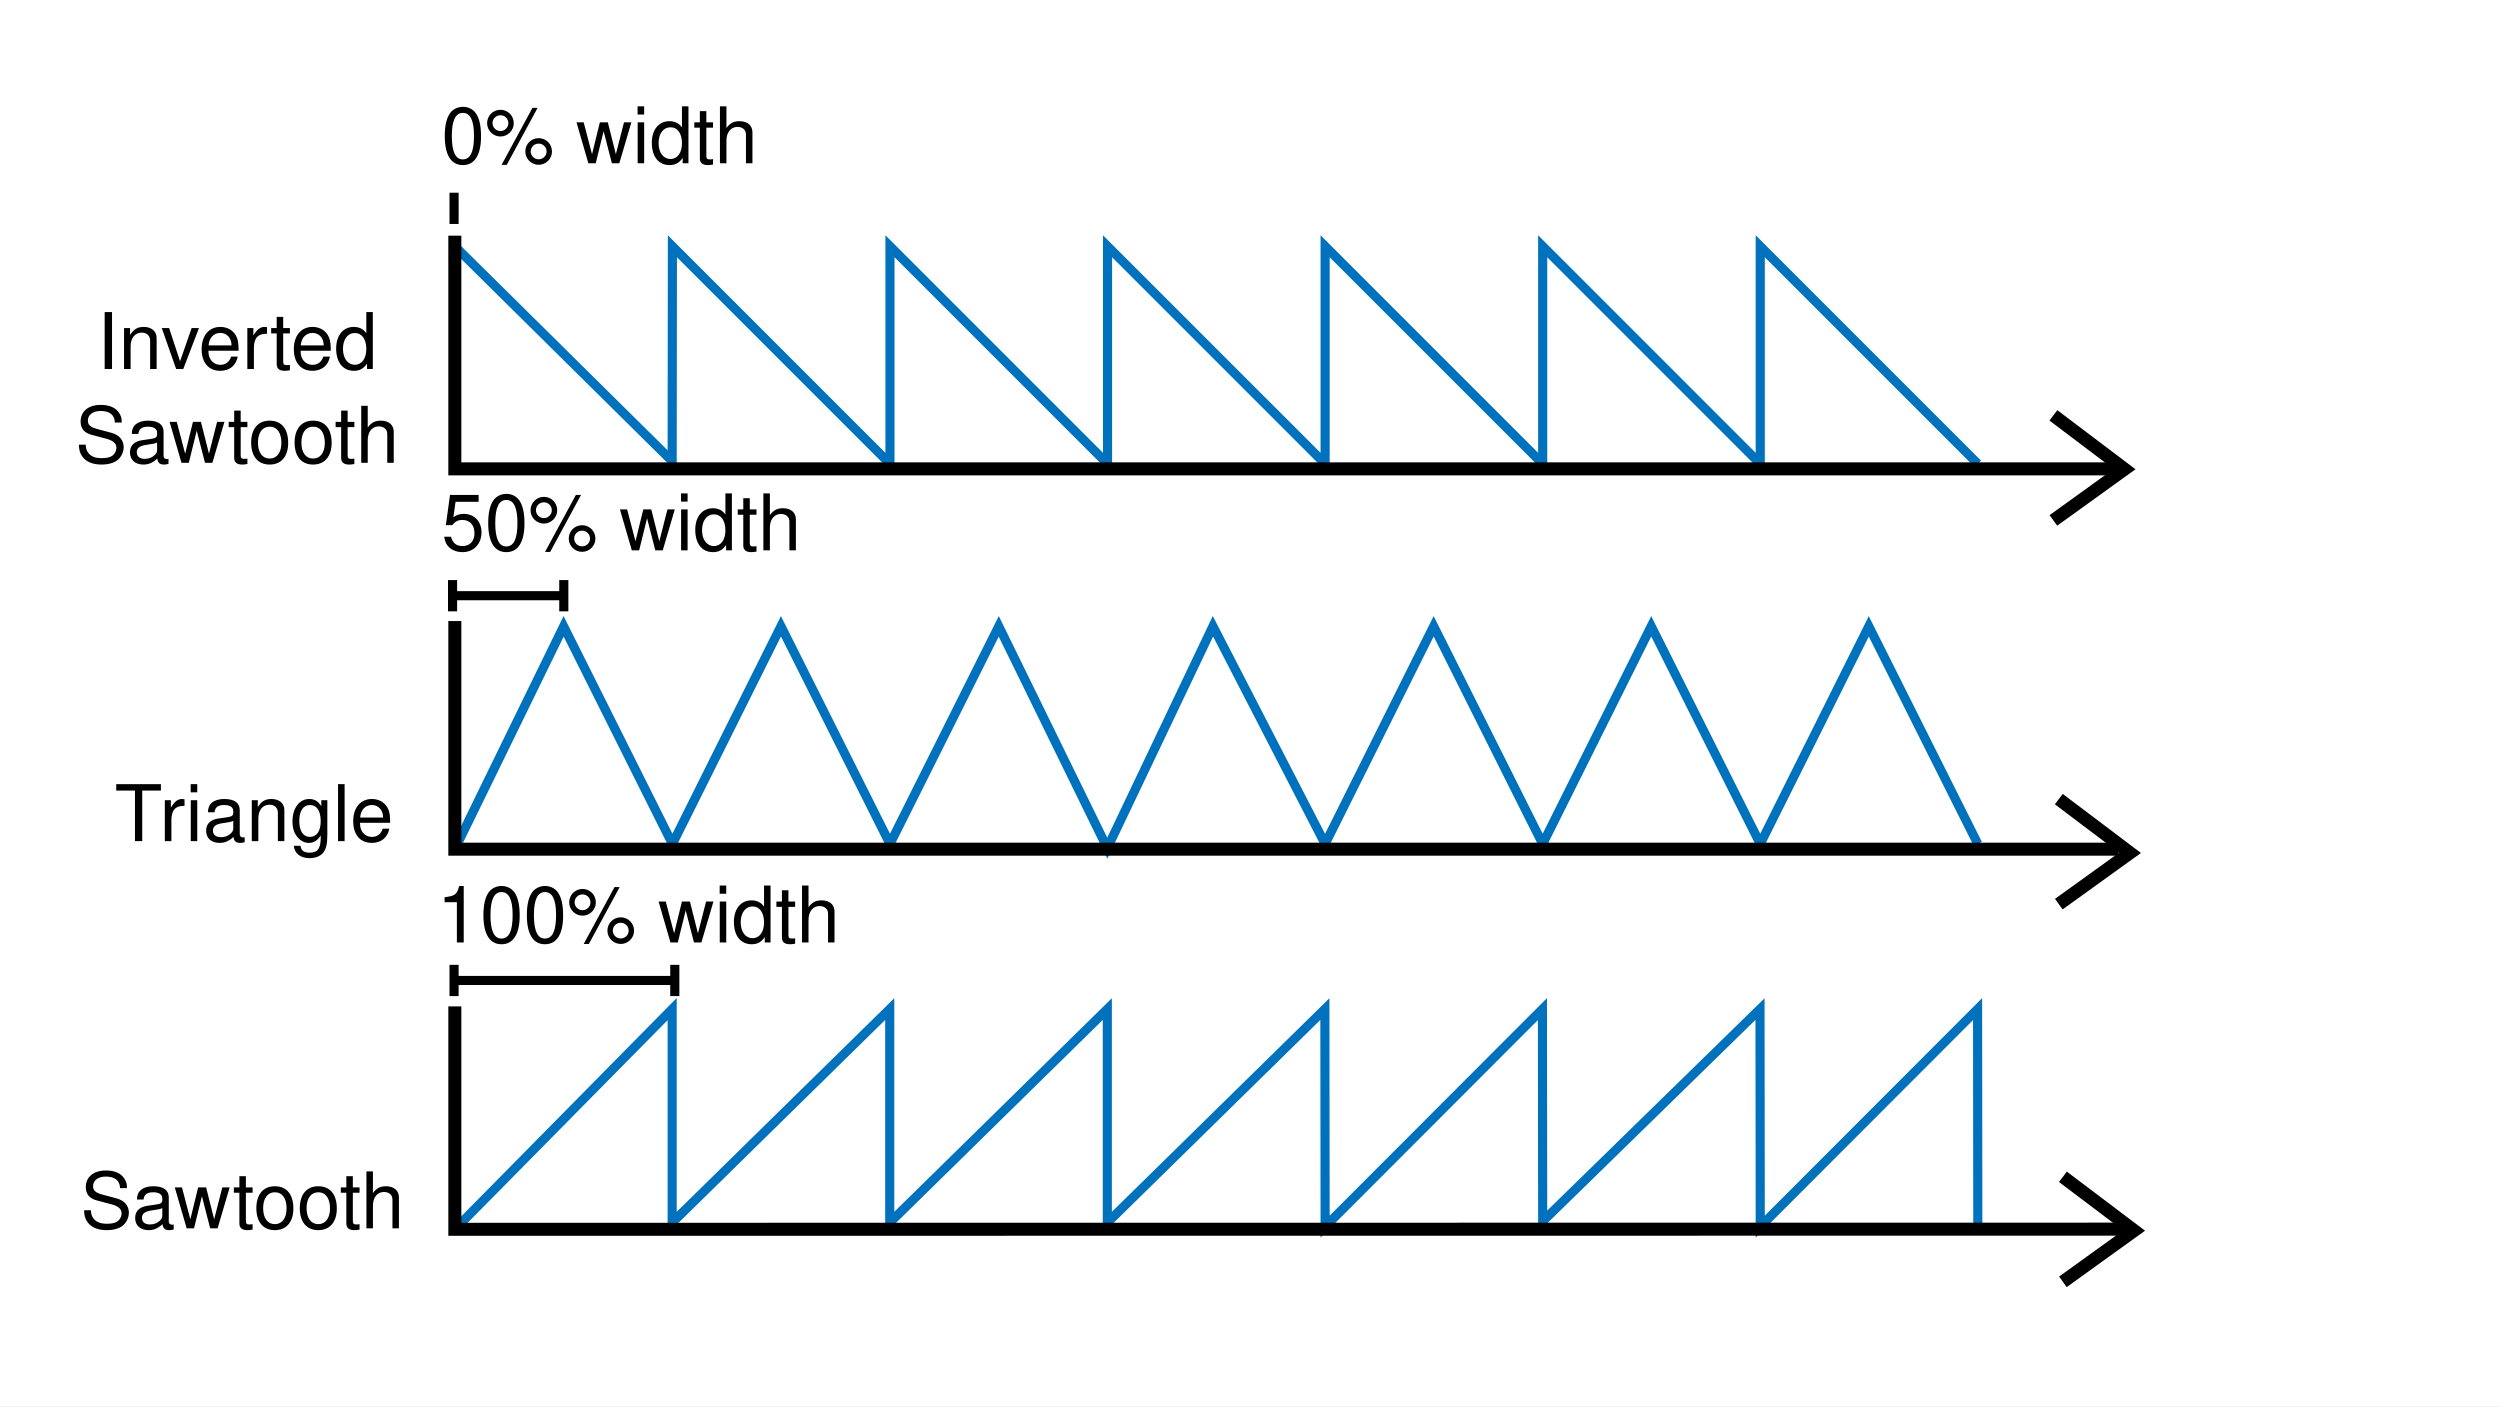
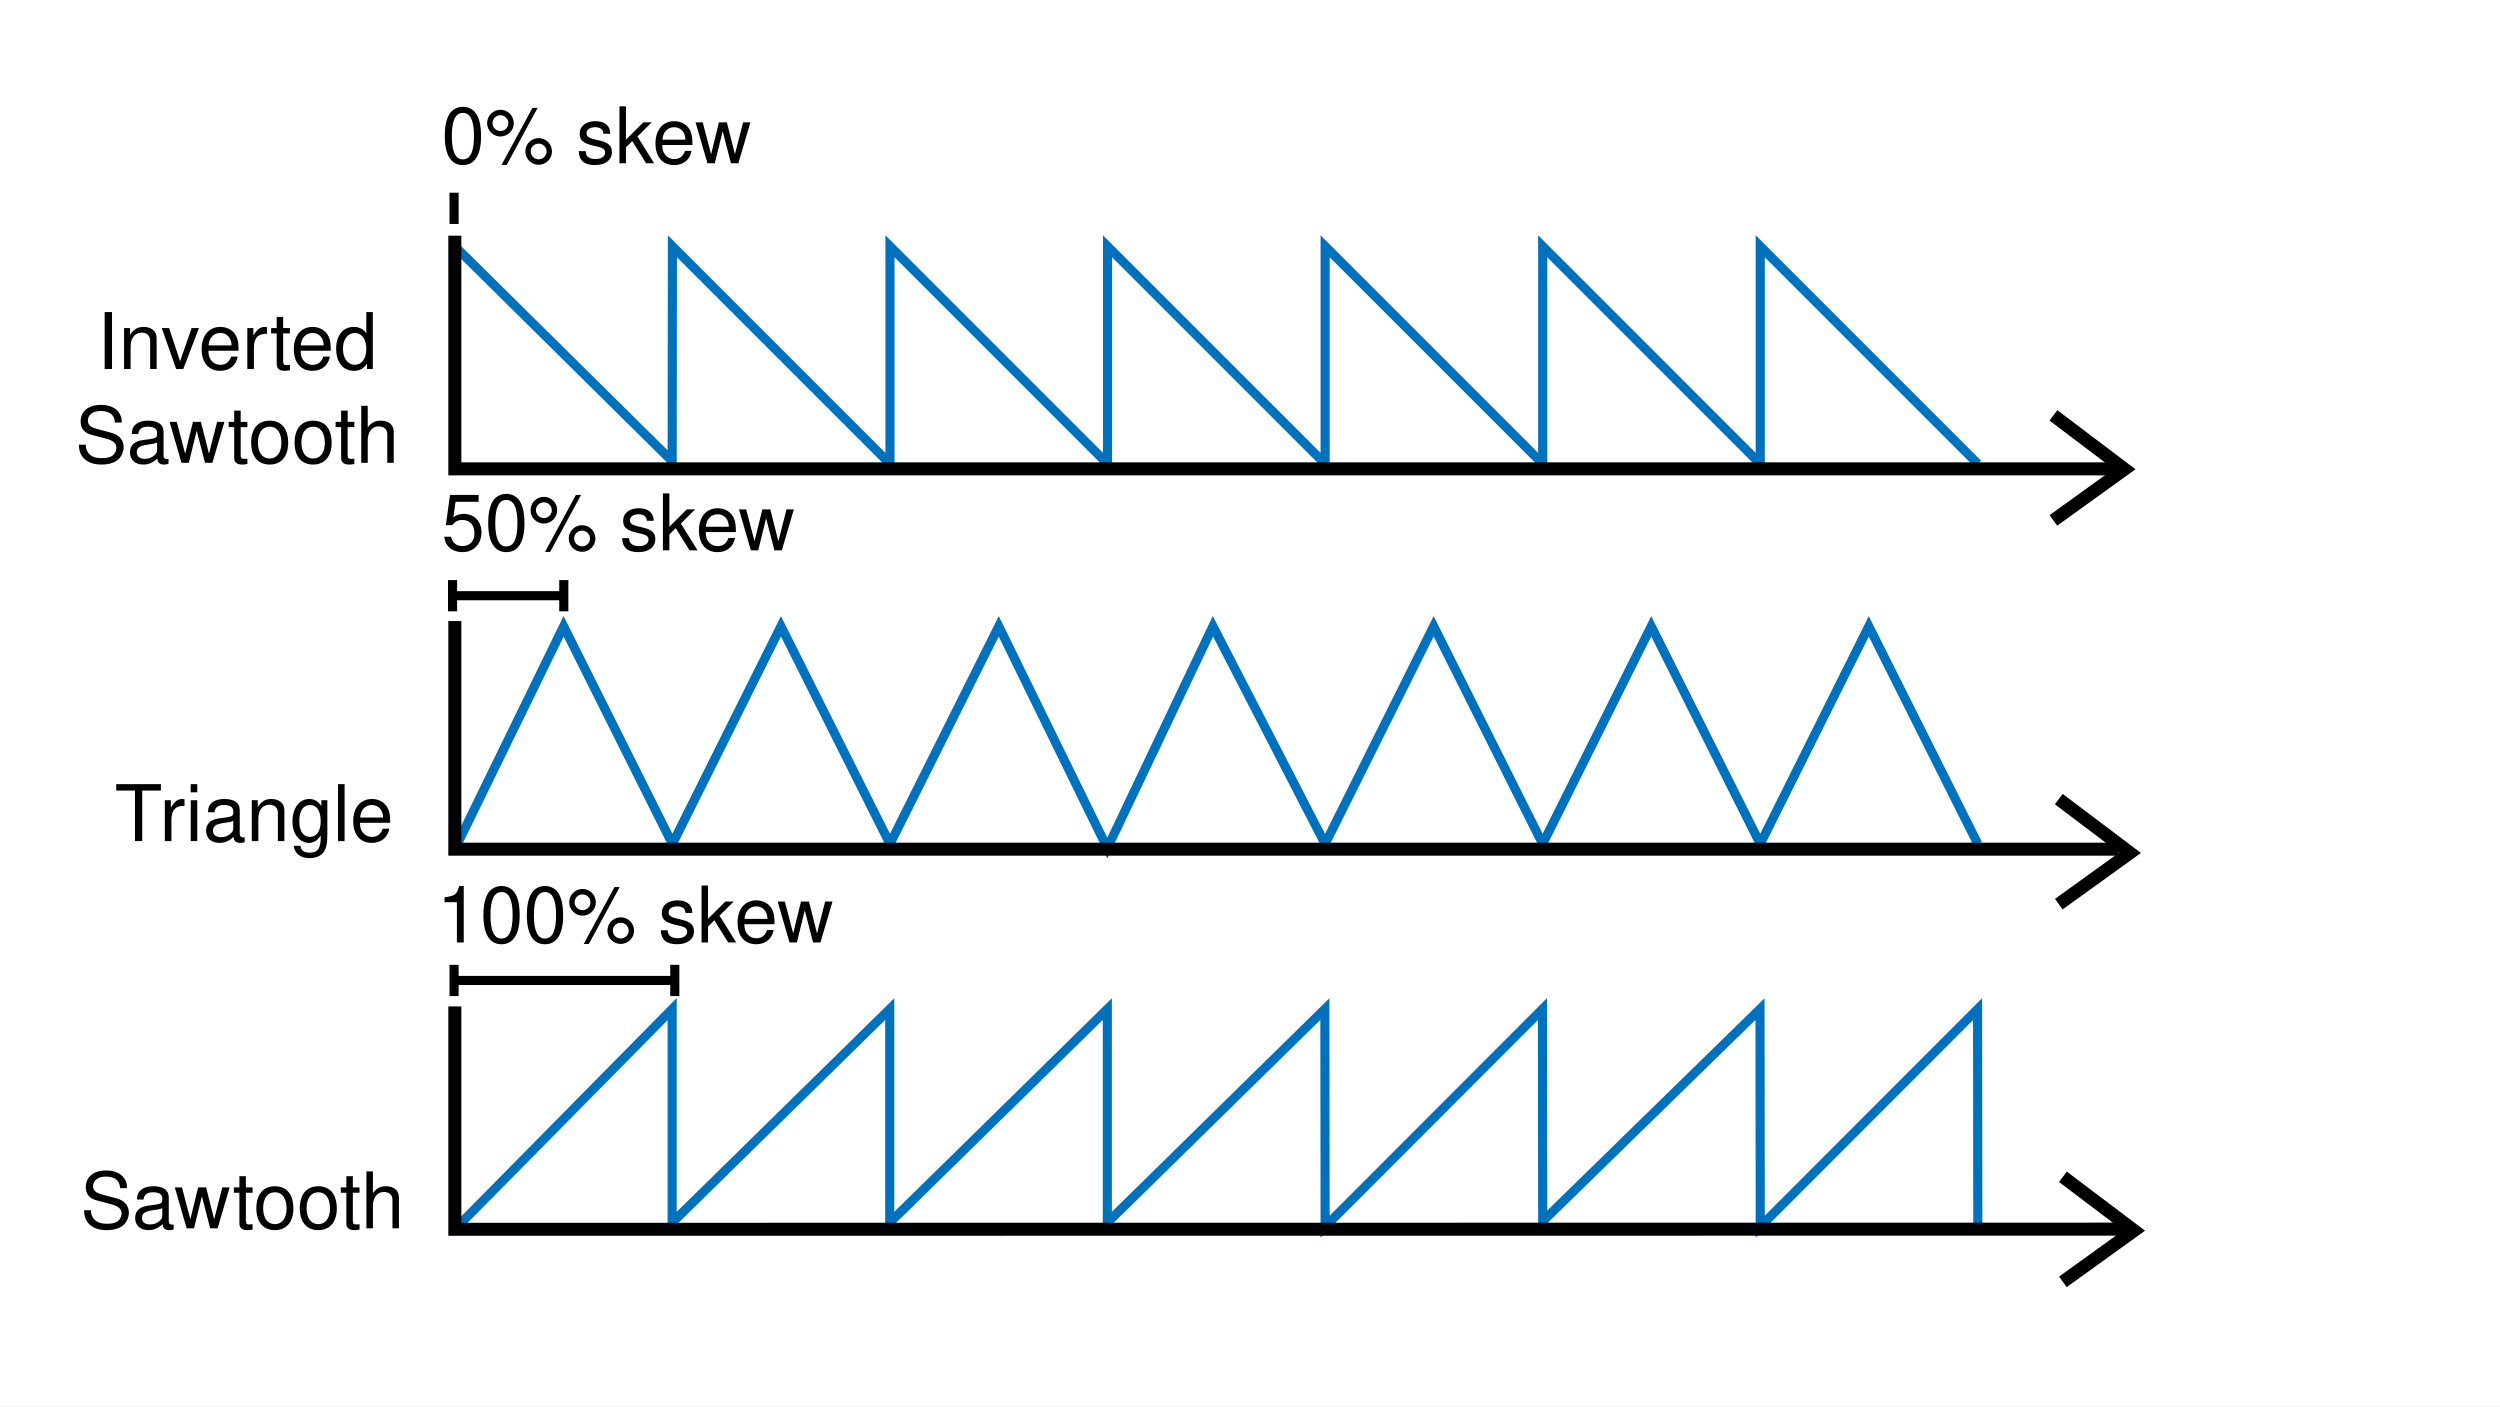
- <svg xmlns="http://www.w3.org/2000/svg" viewBox="0 0 1920 1080">
-   <defs>
-     <style>.cls-1,.cls-4,.cls-5{fill:none;stroke-miterlimit:10;}.cls-1,.cls-5{stroke:#000;}.cls-1{stroke-width:10px;}.cls-2{font-size:60px;font-family:Helvetica, Helvetica;}.cls-3{fill:#fff;}.cls-4{stroke:#0071bc;}.cls-4,.cls-5{stroke-width:7px;}.cls-6{letter-spacing:-0.04em;}</style>
+ <svg xmlns="http://www.w3.org/2000/svg" viewBox="0 0 1920 1080" version="1.1" id="svg25">
+   <defs id="defs1">
+     <style id="style1">.cls-1,.cls-4,.cls-5{fill:none;stroke-miterlimit:10;}.cls-1,.cls-5{stroke:#000;}.cls-1{stroke-width:10px;}.cls-2{font-size:60px;font-family:Helvetica, Helvetica;}.cls-3{fill:#fff;}.cls-4{stroke:#0071bc;}.cls-4,.cls-5{stroke-width:7px;}.cls-6{letter-spacing:-0.04em;}</style>
  </defs>
  <g id="_08_Smoother" data-name="08_Smoother">
    <g id="graph-3" data-name="graph">
-       <polyline class="cls-1" points="1646.75 720.8 1013.65 720.8 1013.65 283.41" />
-       <polyline class="cls-1" points="931.54 720.8 298.44 720.8 298.44 283.41" />
-       <polyline class="cls-1" points="1591.9 686.31 1646.75 720.8 1597.56 747.37 1591.9 750.2" />
-       <polyline class="cls-1" points="876.7 686.85 931.54 721.34 882.35 747.92 876.7 750.74" />
+       <polyline class="cls-1" points="1646.75 720.8 1013.65 720.8 1013.65 283.41" id="polyline1" />
+       <polyline class="cls-1" points="931.54 720.8 298.44 720.8 298.44 283.41" id="polyline2" />
+       <polyline class="cls-1" points="1591.9 686.31 1646.75 720.8 1597.56 747.37 1591.9 750.2" id="polyline3" />
+       <polyline class="cls-1" points="876.7 686.85 931.54 721.34 882.35 747.92 876.7 750.74" id="polyline4" />
    </g>
    <g id="Text-3" data-name="Text">
-       <text class="cls-2" transform="translate(449.03 804.59)">input signal<tspan x="18.4" y="72">(example)</tspan>
+       <text class="cls-2" transform="translate(449.03 804.59)" id="text4">input signal<tspan x="18.4" y="72" id="tspan4">(example)</tspan>
      </text>
-       <text class="cls-2">
-         <tspan x="1190.12" y="803.74">smoothed </tspan>
-         <tspan x="1251.81" y="875.74">signal</tspan>
-         <tspan x="1330.2" y="947.74" />
+       <text class="cls-2" id="text7">
+         <tspan x="1190.12" y="803.74" id="tspan5">smoothed </tspan>
+         <tspan x="1251.81" y="875.74" id="tspan6">signal</tspan>
+         <tspan x="1330.2" y="947.74" id="tspan7" />
      </text>
    </g>
-     <rect class="cls-3" x="-20.69" width="1940.69" height="1080" />
+     <rect class="cls-3" x="-20.69" width="1940.69" height="1080" id="rect7" />
  </g>
  <g id="Redone_04_SquareOscycle_V2" data-name="Redone 04_SquareOscycle_V2">
    <g id="Layer_29" data-name="Layer 29">
-       <polyline class="cls-4" points="349.31 189.13 516.22 354.2 516.41 189.13 683.5 356.22 683.5 189.13 850.59 356.22 850.59 189.13 1017.69 356.22 1017.69 189.13 1184.78 356.22 1184.78 189.13 1351.87 356.22 1351.87 189.13 1518.96 356.22" />
-       <polyline class="cls-4" points="349.31 652.17 432.86 481.03 516.41 648.12 599.77 480.98 683.5 648.12 767.05 481.03 850.41 651.36 931.54 480.98 1017.69 648.12 1101.05 480.98 1184.78 648.12 1268.14 480.98 1351.87 648.12 1435.23 481.03 1518.96 648.12" />
-       <polyline class="cls-4" points="349.32 944.11 516.22 774.97 516.22 939 683.32 774.97 683.32 939 850.41 774.97 850.41 939 1017.5 774.97 1017.69 942.07 1184.59 774.97 1184.78 938 1351.69 774.97 1351.87 942.07 1518.78 774.97 1518.96 942.07" />
+       <polyline class="cls-4" points="349.31 189.13 516.22 354.2 516.41 189.13 683.5 356.22 683.5 189.13 850.59 356.22 850.59 189.13 1017.69 356.22 1017.69 189.13 1184.78 356.22 1184.78 189.13 1351.87 356.22 1351.87 189.13 1518.96 356.22" id="polyline7" />
+       <polyline class="cls-4" points="349.31 652.17 432.86 481.03 516.41 648.12 599.77 480.98 683.5 648.12 767.05 481.03 850.41 651.36 931.54 480.98 1017.69 648.12 1101.05 480.98 1184.78 648.12 1268.14 480.98 1351.87 648.12 1435.23 481.03 1518.96 648.12" id="polyline8" />
+       <polyline class="cls-4" points="349.32 944.11 516.22 774.97 516.22 939 683.32 774.97 683.32 939 850.41 774.97 850.41 939 1017.5 774.97 1017.69 942.07 1184.59 774.97 1184.78 938 1351.69 774.97 1351.87 942.07 1518.78 774.97 1518.96 942.07" id="polyline9" />
    </g>
    <g id="Graph-4" data-name="Graph">
-       <polyline class="cls-1" points="349.31 505.92 349.31 476.97 349.31 652.17 1627 652.17" />
-       <polyline class="cls-1" points="1631.01 943.98 1611.66 943.98 1591.91 943.99 349.32 944.11 349.31 772.92" />
-       <polyline class="cls-1" points="349.31 210.59 349.31 181 349.31 360.09 1627 360.09" />
+       <polyline class="cls-1" points="349.31 505.92 349.31 476.97 349.31 652.17 1627 652.17" id="polyline10" />
+       <polyline class="cls-1" points="1631.01 943.98 1611.66 943.98 1591.91 943.99 349.32 944.11 349.31 772.92" id="polyline11" />
+       <polyline class="cls-1" points="349.31 210.59 349.31 181 349.31 360.09 1627 360.09" id="polyline12" />
    </g>
    <g id="Text-4" data-name="Text">
-       <line class="cls-5" x1="346.97" y1="457.5" x2="433" y2="457.5" />
-       <line class="cls-5" x1="349.31" y1="753" x2="515.5" y2="753" />
-       <line class="cls-5" x1="348.72" y1="148" x2="348.72" y2="172" />
-       <line class="cls-5" x1="518.25" y1="741" x2="518.25" y2="765" />
-       <line class="cls-5" x1="348.72" y1="741" x2="348.72" y2="765" />
-       <line class="cls-5" x1="433" y1="445.5" x2="433" y2="469.5" />
-       <line class="cls-5" x1="347.57" y1="445.5" x2="347.57" y2="469.5" />
-       <text class="cls-2" transform="translate(339.01 125.41)">0% width</text>
-       <text class="cls-2" transform="translate(339.01 422.67)">50% width</text>
-       <text class="cls-2" transform="translate(335.33 723.81)">100% width</text>
-       <polyline class="cls-1" points="1577 319 1631.67 360.3 1577 399.67" />
-       <polyline class="cls-1" points="1581.16 613.71 1635.83 655 1581.16 694.38" />
-       <polyline class="cls-1" points="1584.31 903.78 1638.98 945.07 1584.31 984.45" />
+       <line class="cls-5" x1="346.97" y1="457.5" x2="433" y2="457.5" id="line12" />
+       <line class="cls-5" x1="349.31" y1="753" x2="515.5" y2="753" id="line13" />
+       <line class="cls-5" x1="348.72" y1="148" x2="348.72" y2="172" id="line14" />
+       <line class="cls-5" x1="518.25" y1="741" x2="518.25" y2="765" id="line15" />
+       <line class="cls-5" x1="348.72" y1="741" x2="348.72" y2="765" id="line16" />
+       <line class="cls-5" x1="433" y1="445.5" x2="433" y2="469.5" id="line17" />
+       <line class="cls-5" x1="347.57" y1="445.5" x2="347.57" y2="469.5" id="line18" />
+       <text class="cls-2" transform="translate(339.01,125.41)" id="text18">0% skew</text>
+       <text class="cls-2" transform="translate(339.01,422.67)" id="text19">50% skew</text>
+       <text class="cls-2" transform="translate(335.33,723.81)" id="text20">100% skew</text>
+       <polyline class="cls-1" points="1577 319 1631.67 360.3 1577 399.67" id="polyline20" />
+       <polyline class="cls-1" points="1581.16 613.71 1635.83 655 1581.16 694.38" id="polyline21" />
+       <polyline class="cls-1" points="1584.31 903.78 1638.98 945.07 1584.31 984.45" id="polyline22" />
    </g>
  </g>
  <g id="Smoother">
    <g id="Text-5" data-name="Text">
-       <text class="cls-2" transform="translate(74.39 283.41)">Inverted<tspan x="-16.68" y="72">Sawtooth</tspan>
+       <text class="cls-2" transform="translate(74.39 283.41)" id="text22">Inverted<tspan x="-16.68" y="72" id="tspan22">Sawtooth</tspan>
      </text>
-       <text class="cls-2" transform="translate(88 645.97)">
-         <tspan class="cls-6">T</tspan>
-         <tspan x="34.45" y="0">riangle</tspan>
+       <text class="cls-2" transform="translate(88 645.97)" id="text24">
+         <tspan class="cls-6" id="tspan23">T</tspan>
+         <tspan x="34.45" y="0" id="tspan24">riangle</tspan>
      </text>
-       <text class="cls-2">
-         <tspan x="61.7" y="943.38">Sawtooth</tspan>
+       <text class="cls-2" id="text25">
+         <tspan x="61.7" y="943.38" id="tspan25">Sawtooth</tspan>
      </text>
    </g>
  </g>
</svg>
